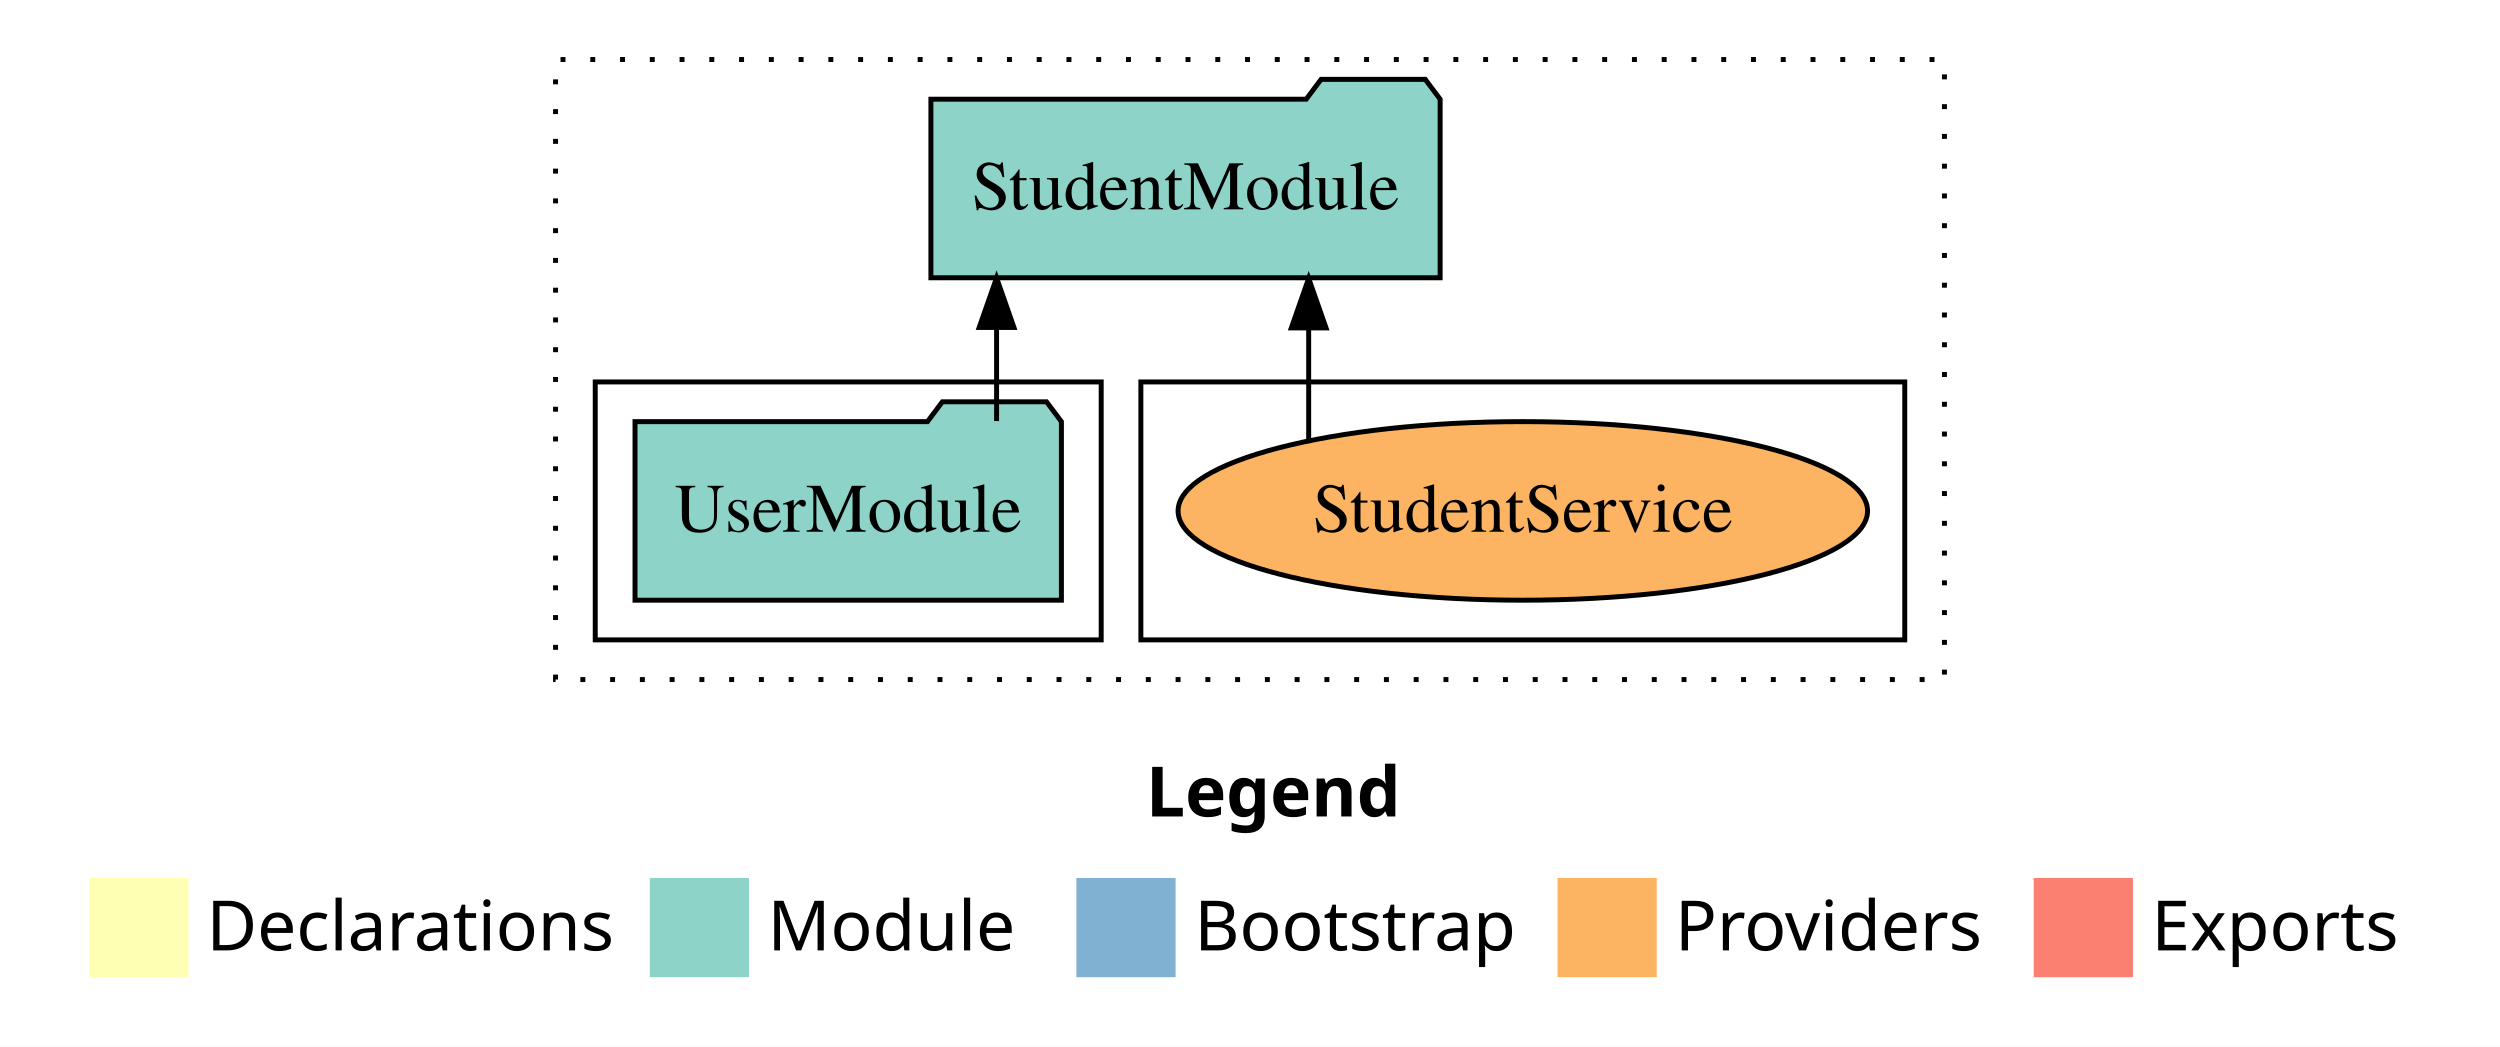
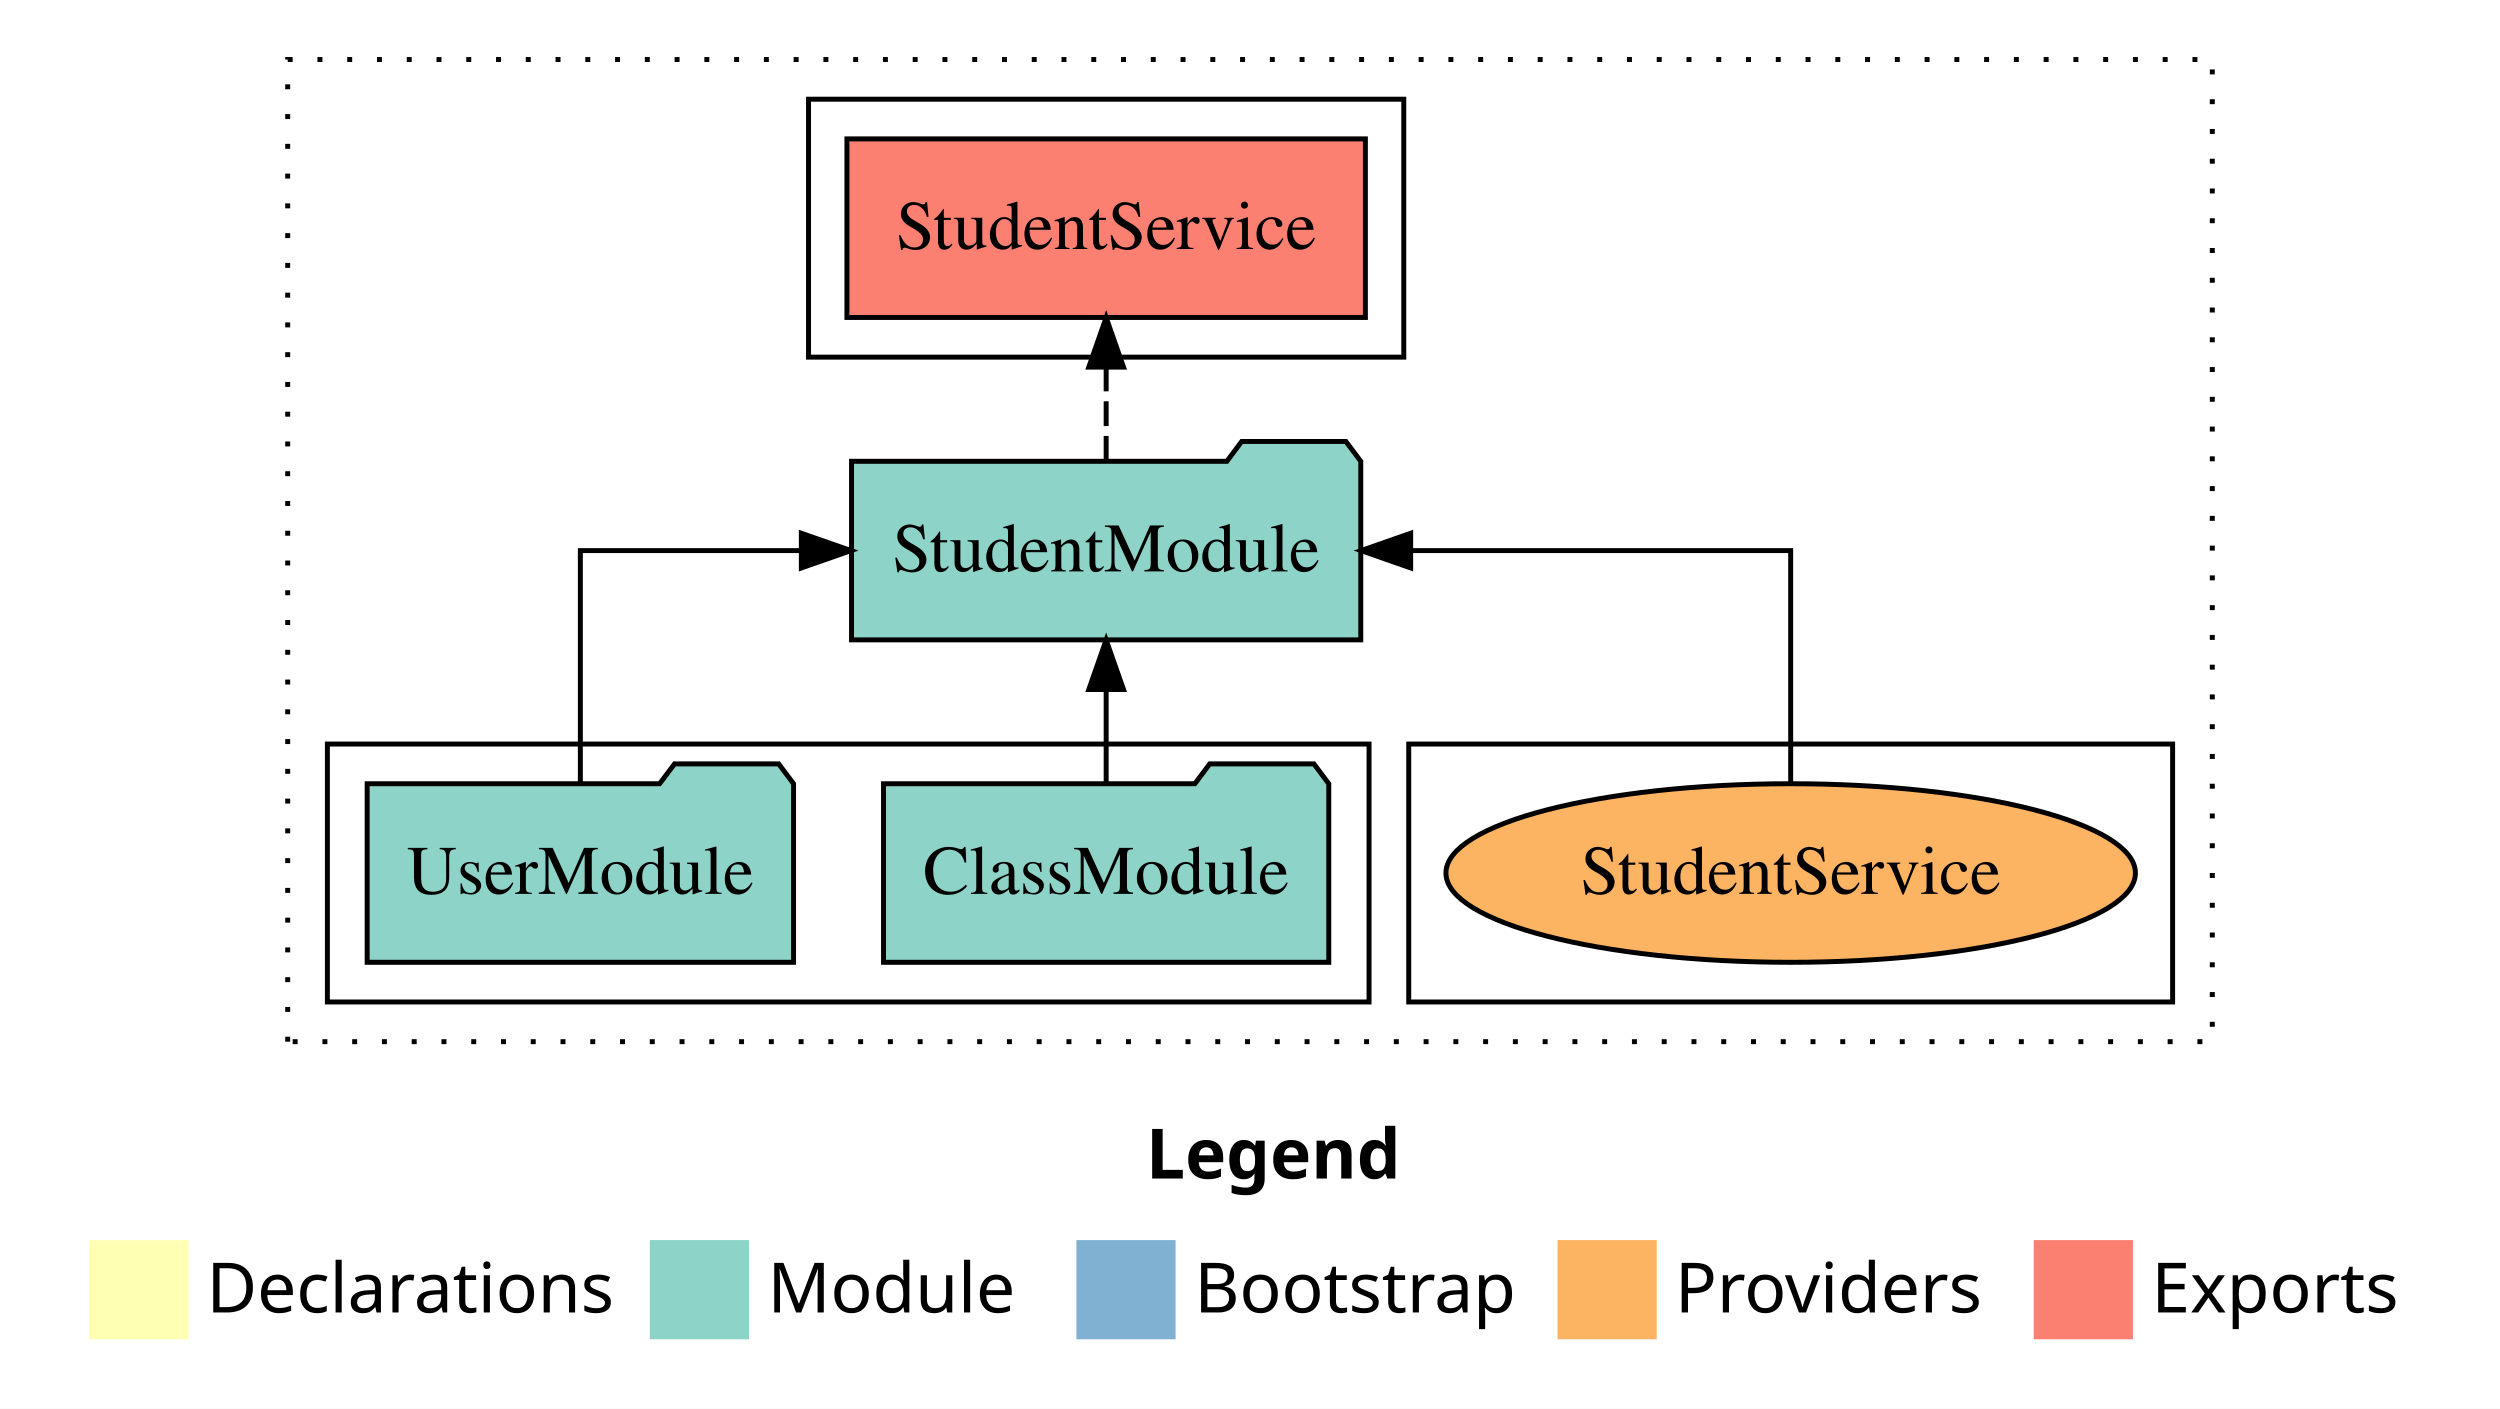
- <svg xmlns="http://www.w3.org/2000/svg" width="504pt" height="211pt" viewBox="0.00 0.00 504.00 211.00">
-   <g id="graph0" class="graph" transform="scale(1 1) rotate(0) translate(4 207)">
-     <polygon fill="white" stroke="transparent" points="-4,4 -4,-207 500,-207 500,4 -4,4" />
+ <svg xmlns="http://www.w3.org/2000/svg" width="504pt" height="284pt" viewBox="0.00 0.00 504.00 284.00">
+   <g id="graph0" class="graph" transform="scale(1 1) rotate(0) translate(4 280)">
+     <polygon fill="white" stroke="transparent" points="-4,4 -4,-280 500,-280 500,4 -4,4" />
    <text text-anchor="start" x="227.01" y="-42.4" font-family="Times-12" font-weight="bold" font-size="14.00">Legend</text>
    <polygon fill="#ffffb3" stroke="transparent" points="14,-10 14,-30 34,-30 34,-10 14,-10" />
    <text text-anchor="start" x="37.63" y="-15.4" font-family="Times-12" font-size="14.00">  Declarations</text>
    <polygon fill="#8dd3c7" stroke="transparent" points="127,-10 127,-30 147,-30 147,-10 127,-10" />
    <text text-anchor="start" x="150.73" y="-15.4" font-family="Times-12" font-size="14.00">  Module</text>
    <polygon fill="#80b1d3" stroke="transparent" points="213,-10 213,-30 233,-30 233,-10 213,-10" />
    <text text-anchor="start" x="236.78" y="-15.4" font-family="Times-12" font-size="14.00">  Bootstrap</text>
    <polygon fill="#fdb462" stroke="transparent" points="310,-10 310,-30 330,-30 330,-10 310,-10" />
    <text text-anchor="start" x="333.67" y="-15.4" font-family="Times-12" font-size="14.00">  Providers</text>
    <polygon fill="#fb8072" stroke="transparent" points="406,-10 406,-30 426,-30 426,-10 406,-10" />
    <text text-anchor="start" x="429.73" y="-15.4" font-family="Times-12" font-size="14.00">  Exports</text>
    <g id="clust1" class="cluster">
-       <polygon fill="none" stroke="black" stroke-dasharray="1,5" points="108,-70 108,-195 388,-195 388,-70 108,-70" />
+       <polygon fill="none" stroke="black" stroke-dasharray="1,5" points="54,-70 54,-268 442,-268 442,-70 54,-70" />
+     </g>
+     <g id="clust4" class="cluster">
+       <polygon fill="none" stroke="black" points="159,-208 159,-260 279,-260 279,-208 159,-208" />
    </g>
    <g id="clust6" class="cluster">
-       <polygon fill="none" stroke="black" points="226,-78 226,-130 380,-130 380,-78 226,-78" />
+       <polygon fill="none" stroke="black" points="280,-78 280,-130 434,-130 434,-78 280,-78" />
    </g>
    <g id="clust3" class="cluster">
-       <polygon fill="none" stroke="black" points="116,-78 116,-130 218,-130 218,-78 116,-78" />
+       <polygon fill="none" stroke="black" points="62,-78 62,-130 272,-130 272,-78 62,-78" />
    </g>
    <g id="node1" class="node">
-       <polygon fill="#8dd3c7" stroke="black" points="209.98,-122 206.98,-126 185.98,-126 182.98,-122 124.02,-122 124.02,-86 209.98,-86 209.98,-122" />
-       <text text-anchor="middle" x="167" y="-99.8" font-family="Times,serif" font-size="14.00">UserModule</text>
+       <polygon fill="#8dd3c7" stroke="black" points="263.88,-122 260.88,-126 239.88,-126 236.88,-122 174.12,-122 174.12,-86 263.88,-86 263.88,-122" />
+       <text text-anchor="middle" x="219" y="-99.8" font-family="Times,serif" font-size="14.00">ClassModule</text>
+     </g>
+     <g id="node3" class="node">
+       <polygon fill="#8dd3c7" stroke="black" points="270.33,-187 267.33,-191 246.33,-191 243.33,-187 167.67,-187 167.67,-151 270.33,-151 270.33,-187" />
+       <text text-anchor="middle" x="219" y="-164.8" font-family="Times,serif" font-size="14.00">StudentModule</text>
+     </g>
+     <g id="edge1" class="edge">
+       <path fill="none" stroke="black" d="M219,-122.11C219,-122.11 219,-140.99 219,-140.99" />
+       <polygon fill="black" stroke="black" points="215.5,-140.99 219,-150.99 222.5,-140.99 215.5,-140.99" />
    </g>
    <g id="node2" class="node">
-       <polygon fill="#8dd3c7" stroke="black" points="286.33,-187 283.33,-191 262.33,-191 259.33,-187 183.67,-187 183.67,-151 286.33,-151 286.33,-187" />
-       <text text-anchor="middle" x="235" y="-164.8" font-family="Times,serif" font-size="14.00">StudentModule</text>
-     </g>
-     <g id="edge1" class="edge">
-       <path fill="none" stroke="black" d="M196.91,-122.11C196.91,-122.11 196.91,-140.99 196.91,-140.99" />
-       <polygon fill="black" stroke="black" points="193.41,-140.99 196.91,-150.99 200.41,-140.99 193.41,-140.99" />
-     </g>
-     <g id="node3" class="node">
-       <ellipse fill="#fdb462" stroke="black" cx="303" cy="-104" rx="69.5" ry="18" />
-       <text text-anchor="middle" x="303" y="-99.8" font-family="Times,serif" font-size="14.00">StudentService</text>
+       <polygon fill="#8dd3c7" stroke="black" points="155.98,-122 152.98,-126 131.98,-126 128.98,-122 70.02,-122 70.02,-86 155.98,-86 155.98,-122" />
+       <text text-anchor="middle" x="113" y="-99.8" font-family="Times,serif" font-size="14.00">UserModule</text>
    </g>
    <g id="edge2" class="edge">
-       <path fill="none" stroke="black" d="M259.83,-118.43C259.83,-118.43 259.83,-140.89 259.83,-140.89" />
-       <polygon fill="black" stroke="black" points="256.33,-140.89 259.83,-150.89 263.33,-140.89 256.33,-140.89" />
+       <path fill="none" stroke="black" d="M113,-122.11C113,-141.34 113,-169 113,-169 113,-169 157.55,-169 157.55,-169" />
+       <polygon fill="black" stroke="black" points="157.55,-172.5 167.55,-169 157.55,-165.5 157.55,-172.5" />
+     </g>
+     <g id="node4" class="node">
+       <polygon fill="#fb8072" stroke="black" points="271.26,-252 166.74,-252 166.74,-216 271.26,-216 271.26,-252" />
+       <text text-anchor="middle" x="219" y="-229.8" font-family="Times,serif" font-size="14.00">StudentService </text>
+     </g>
+     <g id="edge3" class="edge">
+       <path fill="none" stroke="black" stroke-dasharray="5,2" d="M219,-187.11C219,-187.11 219,-205.99 219,-205.99" />
+       <polygon fill="black" stroke="black" points="215.5,-205.99 219,-215.99 222.5,-205.99 215.5,-205.99" />
+     </g>
+     <g id="node5" class="node">
+       <ellipse fill="#fdb462" stroke="black" cx="357" cy="-104" rx="69.5" ry="18" />
+       <text text-anchor="middle" x="357" y="-99.8" font-family="Times,serif" font-size="14.00">StudentService</text>
+     </g>
+     <g id="edge4" class="edge">
+       <path fill="none" stroke="black" d="M357,-122.11C357,-141.34 357,-169 357,-169 357,-169 280.39,-169 280.39,-169" />
+       <polygon fill="black" stroke="black" points="280.39,-165.5 270.39,-169 280.39,-172.5 280.39,-165.5" />
    </g>
  </g>
</svg>
